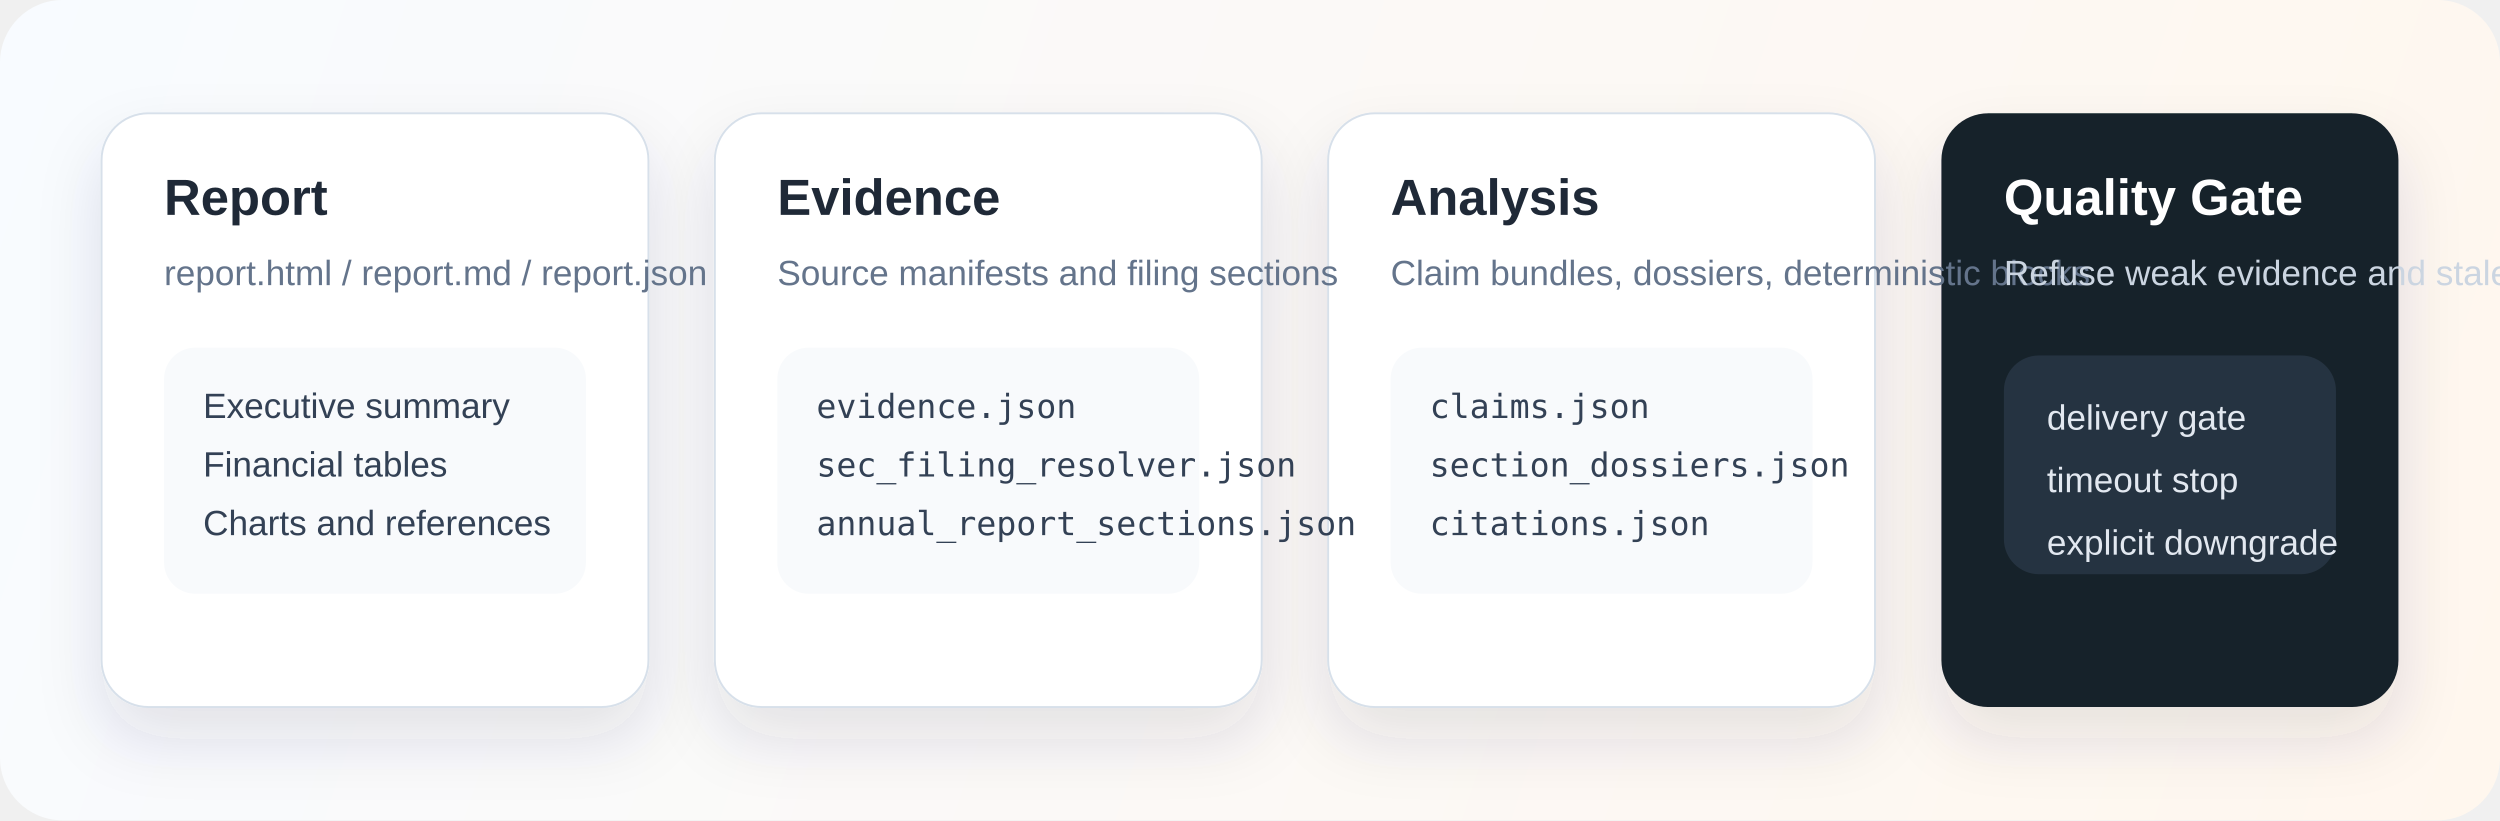
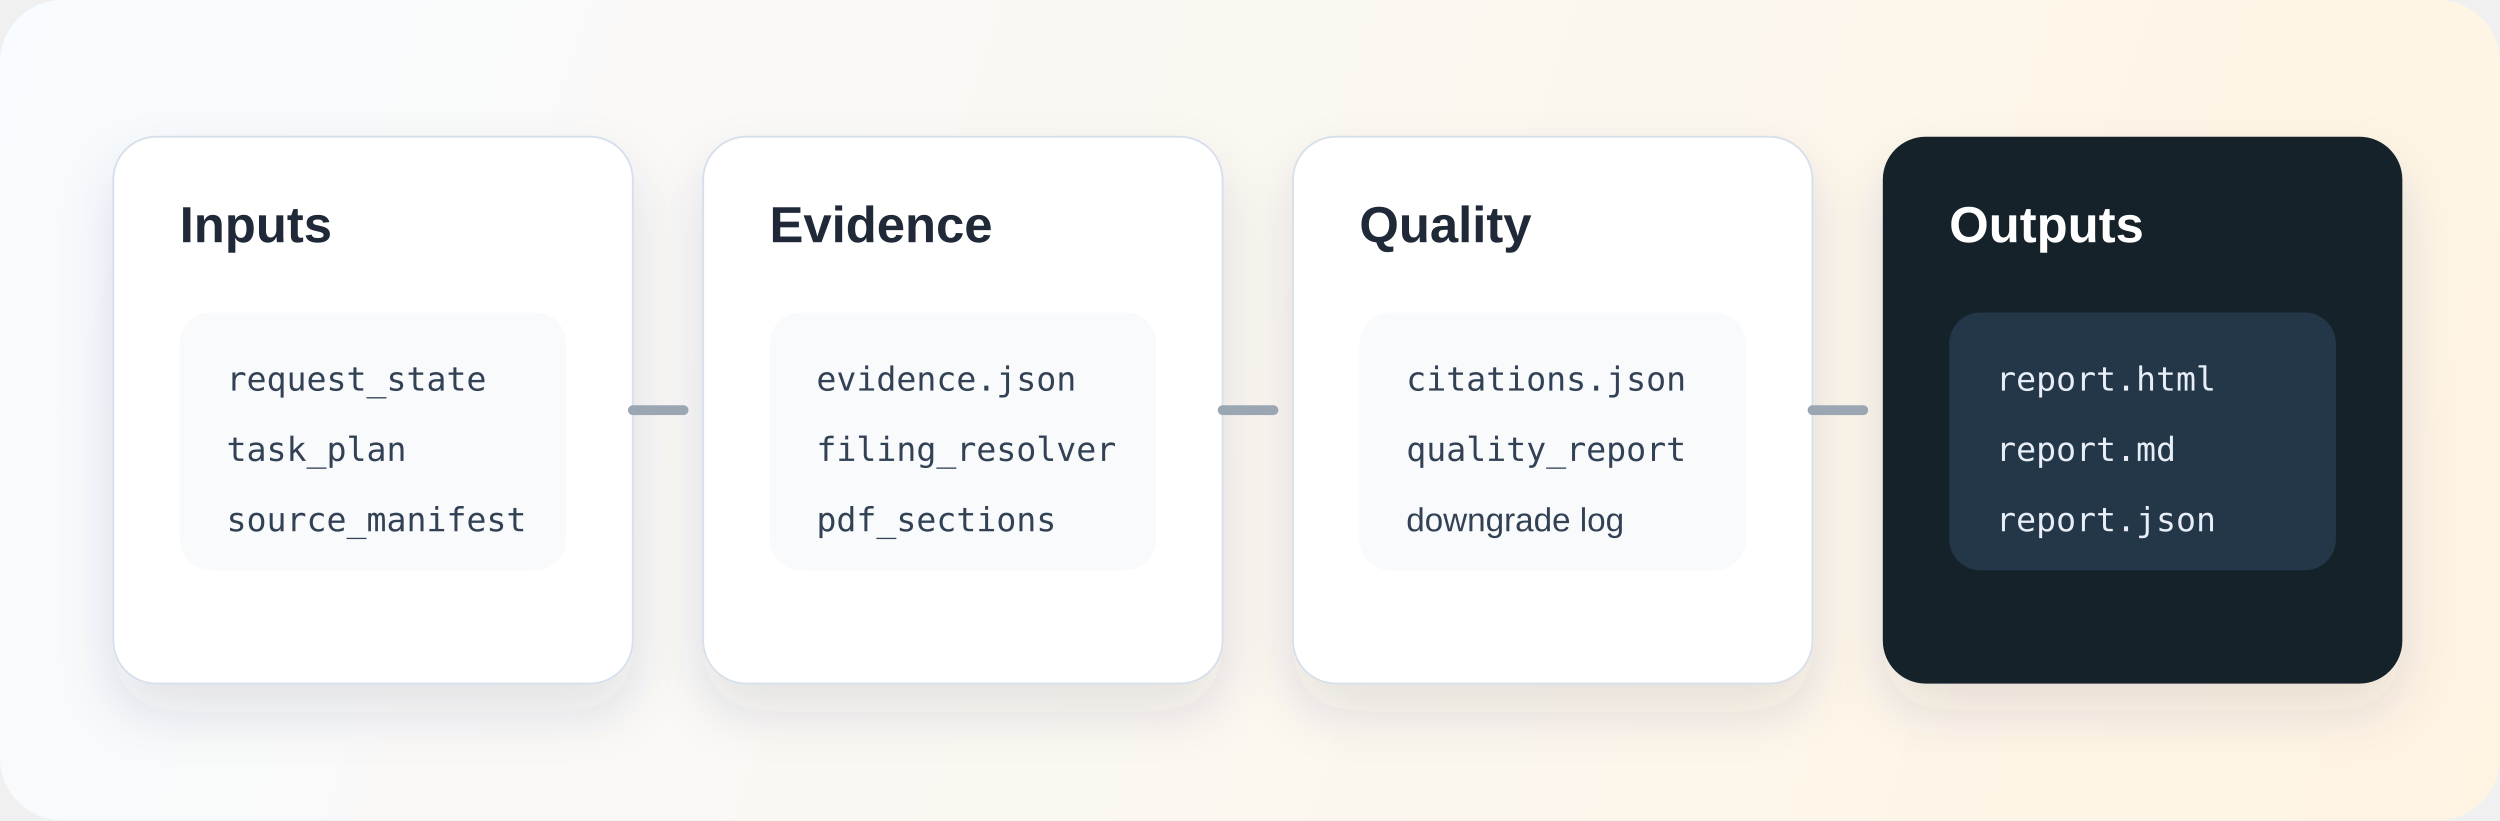
<svg xmlns="http://www.w3.org/2000/svg" width="1280" height="420" viewBox="0 0 1280 420" fill="none">
  <defs>
-     <linearGradient id="bg2" x1="0" y1="0" x2="1280" y2="420" gradientUnits="userSpaceOnUse">
+     <linearGradient id="bg" x1="0" y1="0" x2="1280" y2="420" gradientUnits="userSpaceOnUse">
      <stop stop-color="#F8FBFF" />
-       <stop offset="1" stop-color="#FFF7EE" />
+       <stop offset="1" stop-color="#FFF4E2" />
    </linearGradient>
-     <filter id="shadow2" x="-20%" y="-20%" width="140%" height="140%">
-       <feDropShadow dx="0" dy="16" stdDeviation="16" flood-color="#334155" flood-opacity="0.12" />
+     <filter id="shadow" x="-18%" y="-18%" width="136%" height="136%">
+       <feDropShadow dx="0" dy="14" stdDeviation="14" flood-color="#334155" flood-opacity="0.12" />
    </filter>
  </defs>
-   <rect width="1280" height="420" rx="32" fill="url(#bg2)" />
-   <rect x="52" y="58" width="280" height="304" rx="24" fill="#FFFFFF" stroke="#D7E0EA" filter="url(#shadow2)" />
-   <rect x="366" y="58" width="280" height="304" rx="24" fill="#FFFFFF" stroke="#D7E0EA" filter="url(#shadow2)" />
-   <rect x="680" y="58" width="280" height="304" rx="24" fill="#FFFFFF" stroke="#D7E0EA" filter="url(#shadow2)" />
-   <rect x="994" y="58" width="234" height="304" rx="24" fill="#17212B" filter="url(#shadow2)" />
-   <text x="84" y="110" fill="#1F2937" font-family="Segoe UI, Arial, sans-serif" font-size="26" font-weight="700">Report</text>
-   <text x="84" y="146" fill="#64748B" font-family="Segoe UI, Arial, sans-serif" font-size="18">report.html / report.md / report.json</text>
-   <rect x="84" y="178" width="216" height="126" rx="16" fill="#F8FAFC" />
-   <text x="104" y="214" fill="#334155" font-family="Segoe UI, Arial, sans-serif" font-size="18">Executive summary</text>
-   <text x="104" y="244" fill="#334155" font-family="Segoe UI, Arial, sans-serif" font-size="18">Financial tables</text>
-   <text x="104" y="274" fill="#334155" font-family="Segoe UI, Arial, sans-serif" font-size="18">Charts and references</text>
-   <text x="398" y="110" fill="#1F2937" font-family="Segoe UI, Arial, sans-serif" font-size="26" font-weight="700">Evidence</text>
-   <text x="398" y="146" fill="#64748B" font-family="Segoe UI, Arial, sans-serif" font-size="18">Source manifests and filing sections</text>
-   <rect x="398" y="178" width="216" height="126" rx="16" fill="#F8FAFC" />
-   <text x="418" y="214" fill="#334155" font-family="Consolas, monospace" font-size="17">evidence.json</text>
-   <text x="418" y="244" fill="#334155" font-family="Consolas, monospace" font-size="17">sec_filing_resolver.json</text>
-   <text x="418" y="274" fill="#334155" font-family="Consolas, monospace" font-size="17">annual_report_sections.json</text>
-   <text x="712" y="110" fill="#1F2937" font-family="Segoe UI, Arial, sans-serif" font-size="26" font-weight="700">Analysis</text>
-   <text x="712" y="146" fill="#64748B" font-family="Segoe UI, Arial, sans-serif" font-size="18">Claim bundles, dossiers, deterministic blocks</text>
-   <rect x="712" y="178" width="216" height="126" rx="16" fill="#F8FAFC" />
-   <text x="732" y="214" fill="#334155" font-family="Consolas, monospace" font-size="17">claims.json</text>
-   <text x="732" y="244" fill="#334155" font-family="Consolas, monospace" font-size="17">section_dossiers.json</text>
-   <text x="732" y="274" fill="#334155" font-family="Consolas, monospace" font-size="17">citations.json</text>
-   <text x="1026" y="110" fill="#FFFFFF" font-family="Segoe UI, Arial, sans-serif" font-size="26" font-weight="700">Quality Gate</text>
-   <text x="1026" y="146" fill="#CBD5E1" font-family="Segoe UI, Arial, sans-serif" font-size="18">Refuse weak evidence and stale runs</text>
-   <rect x="1026" y="182" width="170" height="112" rx="18" fill="#253341" />
-   <text x="1048" y="220" fill="#E2E8F0" font-family="Segoe UI, Arial, sans-serif" font-size="18">delivery gate</text>
-   <text x="1048" y="252" fill="#E2E8F0" font-family="Segoe UI, Arial, sans-serif" font-size="18">timeout stop</text>
-   <text x="1048" y="284" fill="#E2E8F0" font-family="Segoe UI, Arial, sans-serif" font-size="18">explicit downgrade</text>
+   <rect width="1280" height="420" rx="32" fill="url(#bg)" />
+   <rect x="58" y="70" width="266" height="280" rx="22" fill="#FFFFFF" stroke="#D7E0EA" filter="url(#shadow)" />
+   <rect x="360" y="70" width="266" height="280" rx="22" fill="#FFFFFF" stroke="#D7E0EA" filter="url(#shadow)" />
+   <rect x="662" y="70" width="266" height="280" rx="22" fill="#FFFFFF" stroke="#D7E0EA" filter="url(#shadow)" />
+   <rect x="964" y="70" width="266" height="280" rx="22" fill="#16212C" filter="url(#shadow)" />
+   <text x="92" y="124" fill="#1F2937" font-family="Segoe UI, Arial, sans-serif" font-size="26" font-weight="700">Inputs</text>
+   <rect x="92" y="160" width="198" height="132" rx="16" fill="#F8FAFC" />
+   <text x="116" y="200" fill="#334155" font-family="Consolas, monospace" font-size="17">request_state</text>
+   <text x="116" y="236" fill="#334155" font-family="Consolas, monospace" font-size="17">task_plan</text>
+   <text x="116" y="272" fill="#334155" font-family="Consolas, monospace" font-size="17">source_manifest</text>
+   <text x="394" y="124" fill="#1F2937" font-family="Segoe UI, Arial, sans-serif" font-size="26" font-weight="700">Evidence</text>
+   <rect x="394" y="160" width="198" height="132" rx="16" fill="#F8FAFC" />
+   <text x="418" y="200" fill="#334155" font-family="Consolas, monospace" font-size="17">evidence.json</text>
+   <text x="418" y="236" fill="#334155" font-family="Consolas, monospace" font-size="17">filing_resolver</text>
+   <text x="418" y="272" fill="#334155" font-family="Consolas, monospace" font-size="17">pdf_sections</text>
+   <text x="696" y="124" fill="#1F2937" font-family="Segoe UI, Arial, sans-serif" font-size="26" font-weight="700">Quality</text>
+   <rect x="696" y="160" width="198" height="132" rx="16" fill="#F8FAFC" />
+   <text x="720" y="200" fill="#334155" font-family="Consolas, monospace" font-size="17">citations.json</text>
+   <text x="720" y="236" fill="#334155" font-family="Consolas, monospace" font-size="17">quality_report</text>
+   <text x="720" y="272" fill="#334155" font-family="Segoe UI, Arial, sans-serif" font-size="17">downgrade log</text>
+   <text x="998" y="124" fill="#FFFFFF" font-family="Segoe UI, Arial, sans-serif" font-size="26" font-weight="700">Outputs</text>
+   <rect x="998" y="160" width="198" height="132" rx="16" fill="#243748" />
+   <text x="1022" y="200" fill="#E7EEF7" font-family="Consolas, monospace" font-size="17">report.html</text>
+   <text x="1022" y="236" fill="#E7EEF7" font-family="Consolas, monospace" font-size="17">report.md</text>
+   <text x="1022" y="272" fill="#E7EEF7" font-family="Consolas, monospace" font-size="17">report.json</text>
+   <path d="M324 210H350" stroke="#9AA6B2" stroke-width="5" stroke-linecap="round" />
+   <path d="M626 210H652" stroke="#9AA6B2" stroke-width="5" stroke-linecap="round" />
+   <path d="M928 210H954" stroke="#9AA6B2" stroke-width="5" stroke-linecap="round" />
</svg>
